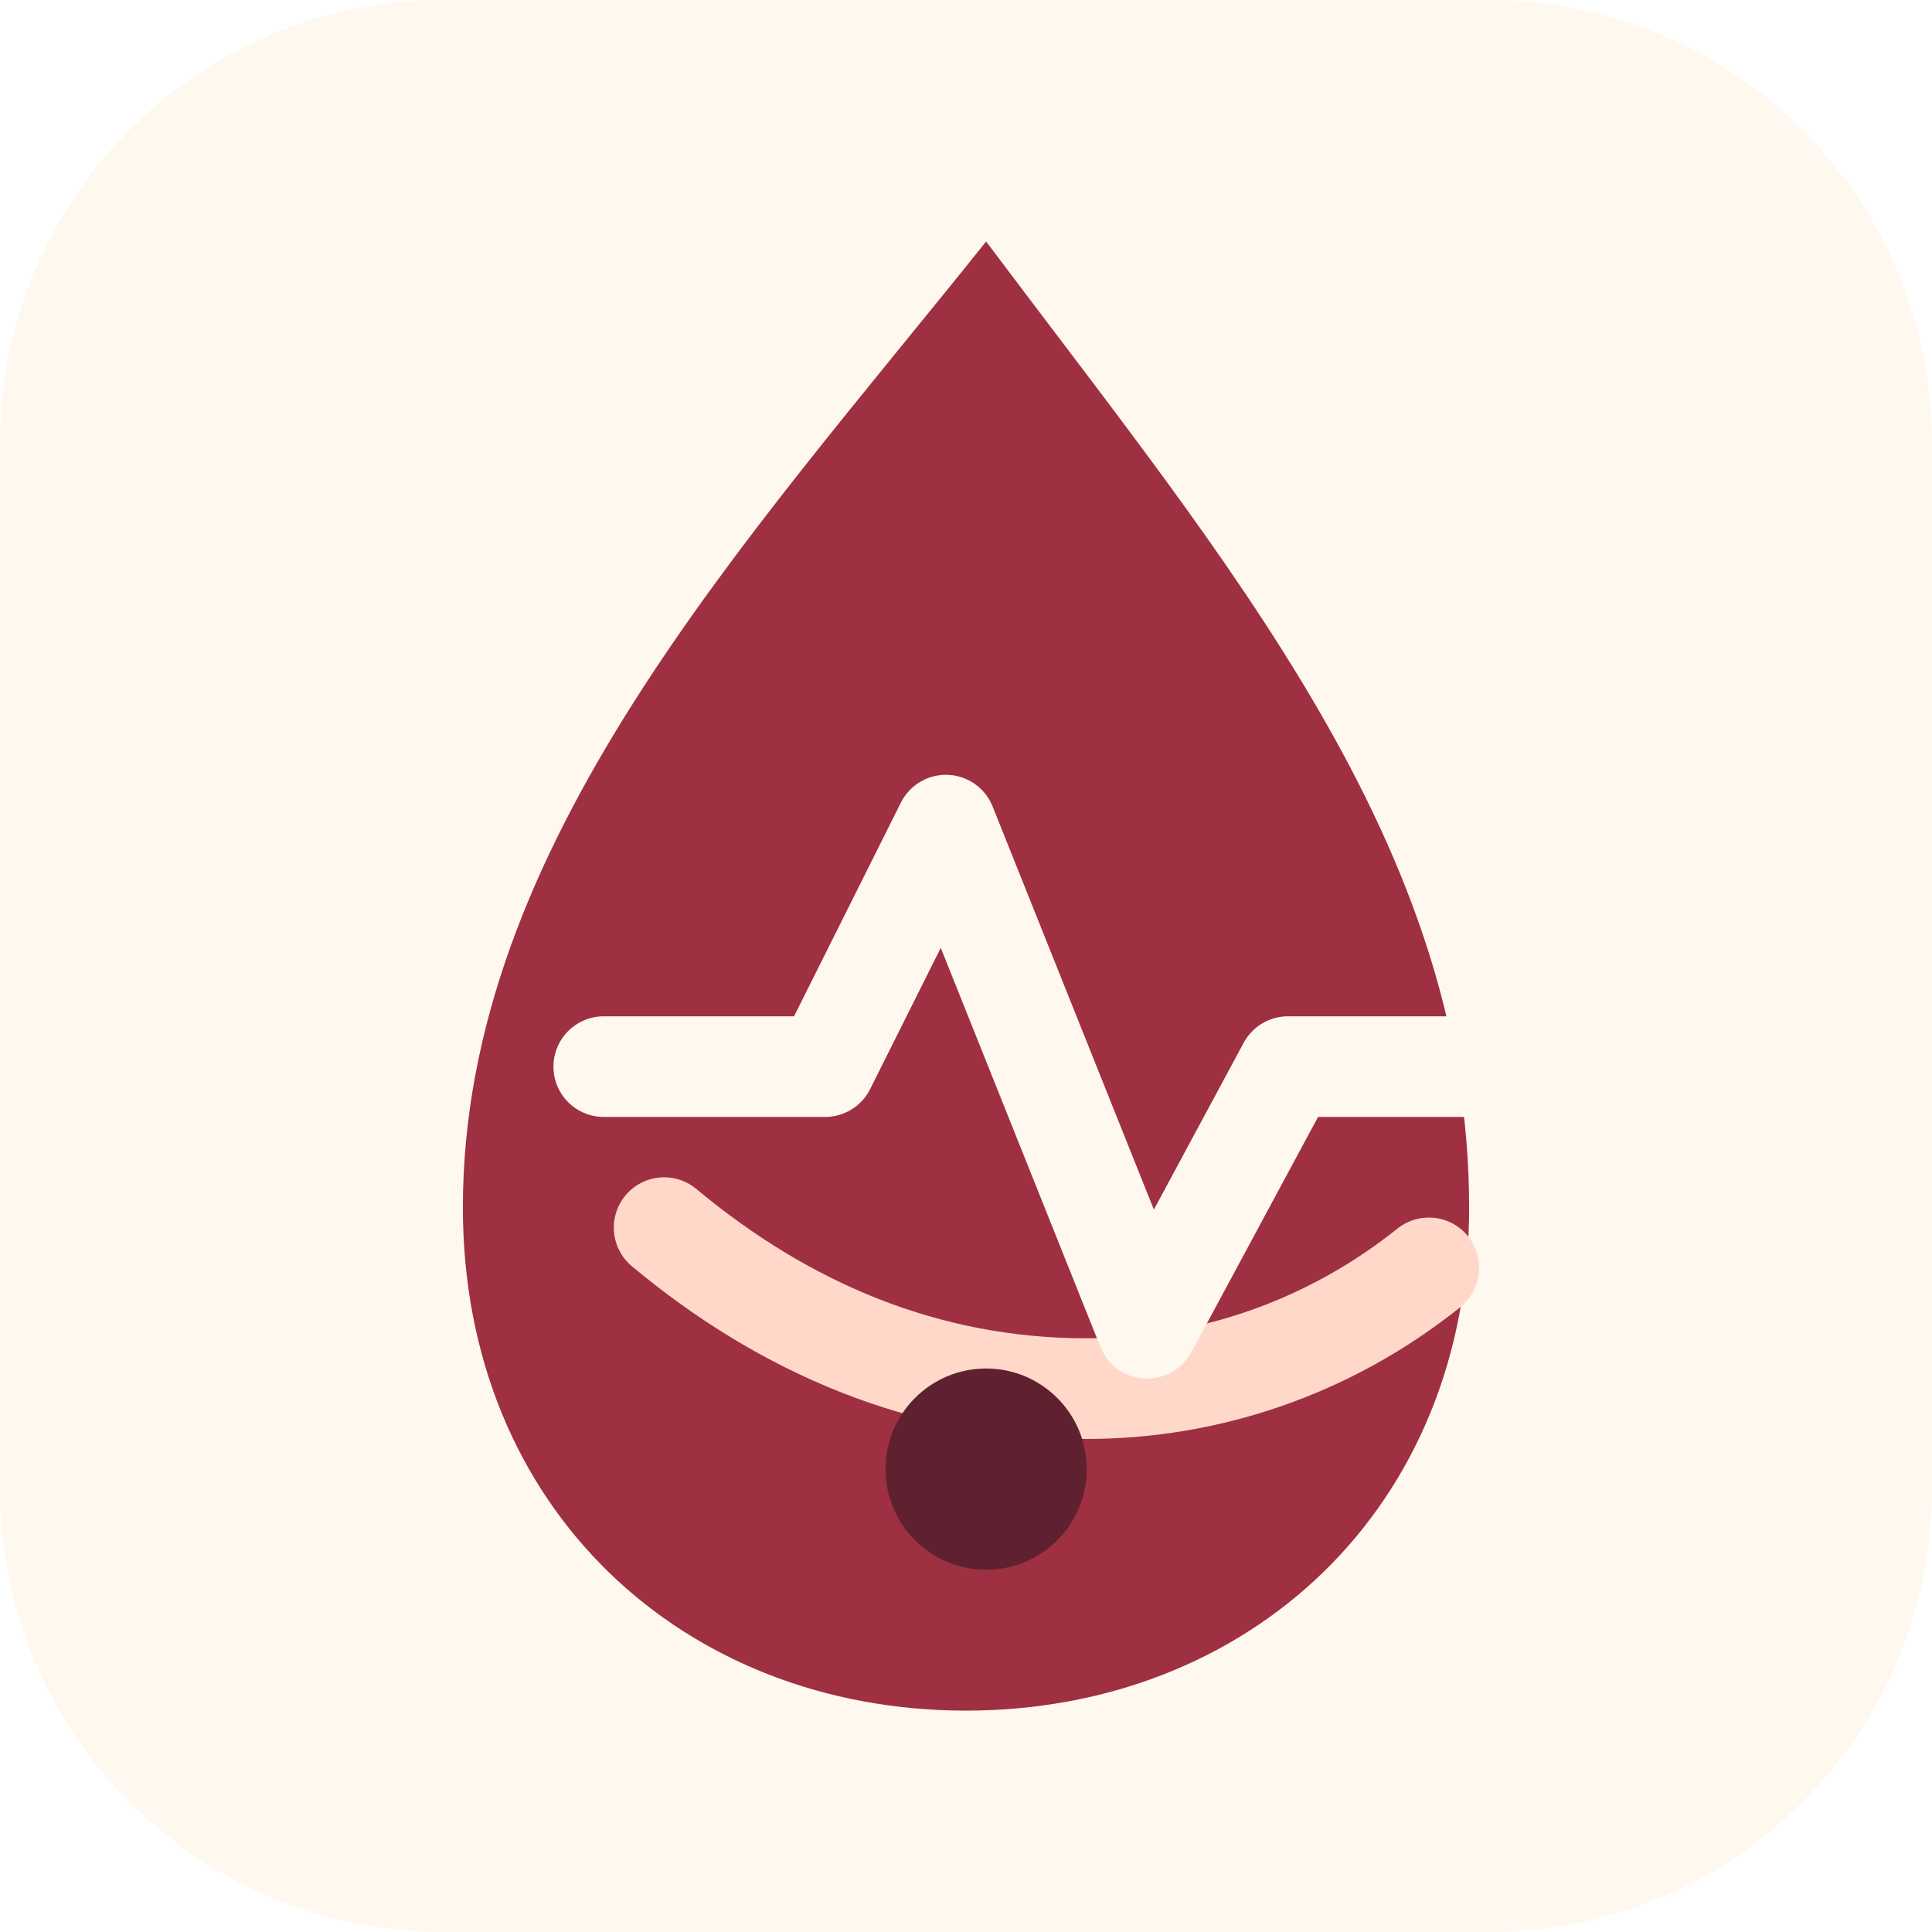
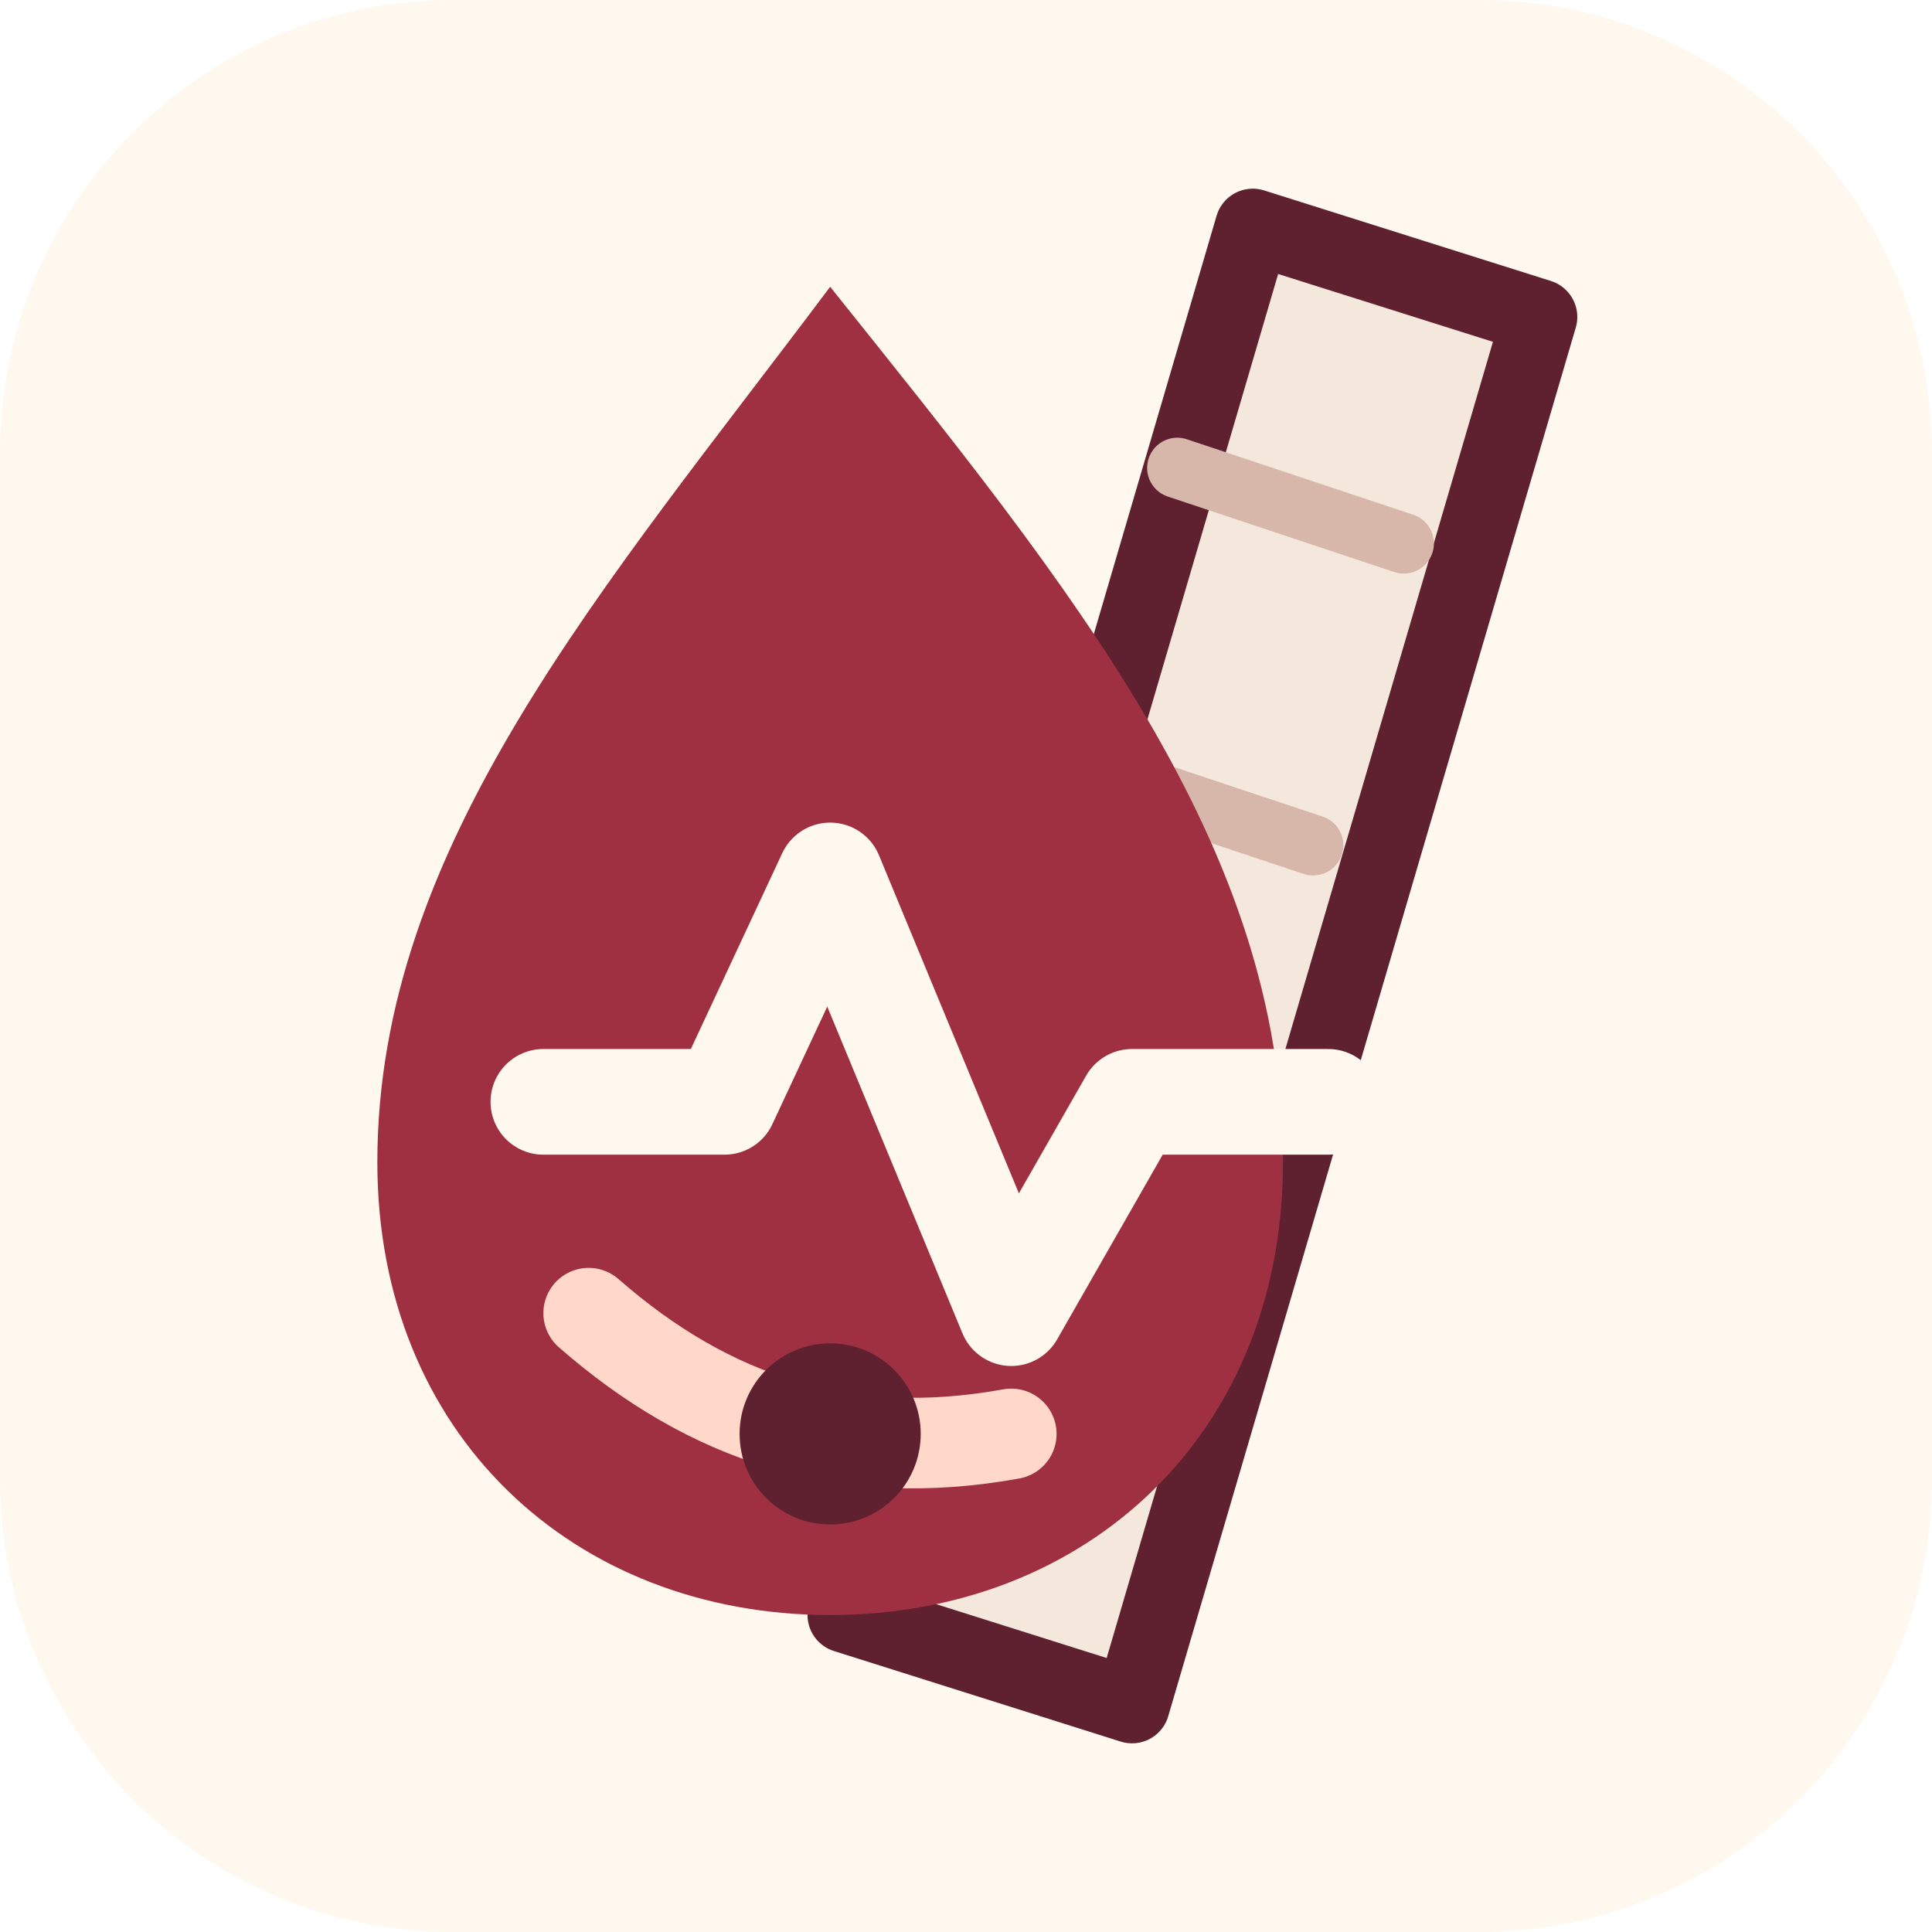
- <svg xmlns="http://www.w3.org/2000/svg" viewBox="0 0 96 96" role="img" aria-label="blood">
-   <rect width="96" height="96" rx="22" fill="#fff8ef" />
-   <path d="M49 12c12 16 24 30 24 48 0 15-11 25-25 25S23 75 23 60c0-18 14-33 26-48z" fill="#9f3041" />
-   <path d="M33 61c6 5 13 8 21 8 6 0 12-2 17-6" fill="none" stroke="#ffd8ca" stroke-width="5" stroke-linecap="round" />
-   <path d="M30 53h11l6-12 10 25 7-13h10" fill="none" stroke="#fff8ef" stroke-width="5" stroke-linecap="round" stroke-linejoin="round" />
-   <circle cx="49" cy="73" r="5" fill="#5f2130" />
+ <svg xmlns="http://www.w3.org/2000/svg" viewBox="0 0 128 128" role="img" aria-label="blood">
+   <rect width="128" height="128" rx="30" fill="#fff8ef" />
+   <path d="M83 15l19 6-27 92-19-6z" fill="#f4e7dc" stroke="#5f2130" stroke-width="5" stroke-linejoin="round" />
+   <path d="M78 31l15 5M72 51l15 5M66 72l15 5" fill="none" stroke="#d7b7aa" stroke-width="4" stroke-linecap="round" />
+   <path d="M55 19c16 20 30 37 30 58 0 18-13 30-30 30S25 95 25 77c0-21 15-38 30-58z" fill="#9f3041" />
+   <path d="M36 73h12l7-15 12 29 8-14h13" fill="none" stroke="#fff8ef" stroke-width="7" stroke-linecap="round" stroke-linejoin="round" />
+   <path d="M39 87c8 7 17 10 28 8" fill="none" stroke="#ffd8ca" stroke-width="6" stroke-linecap="round" />
+   <circle cx="55" cy="95" r="6" fill="#5f2130" />
</svg>
